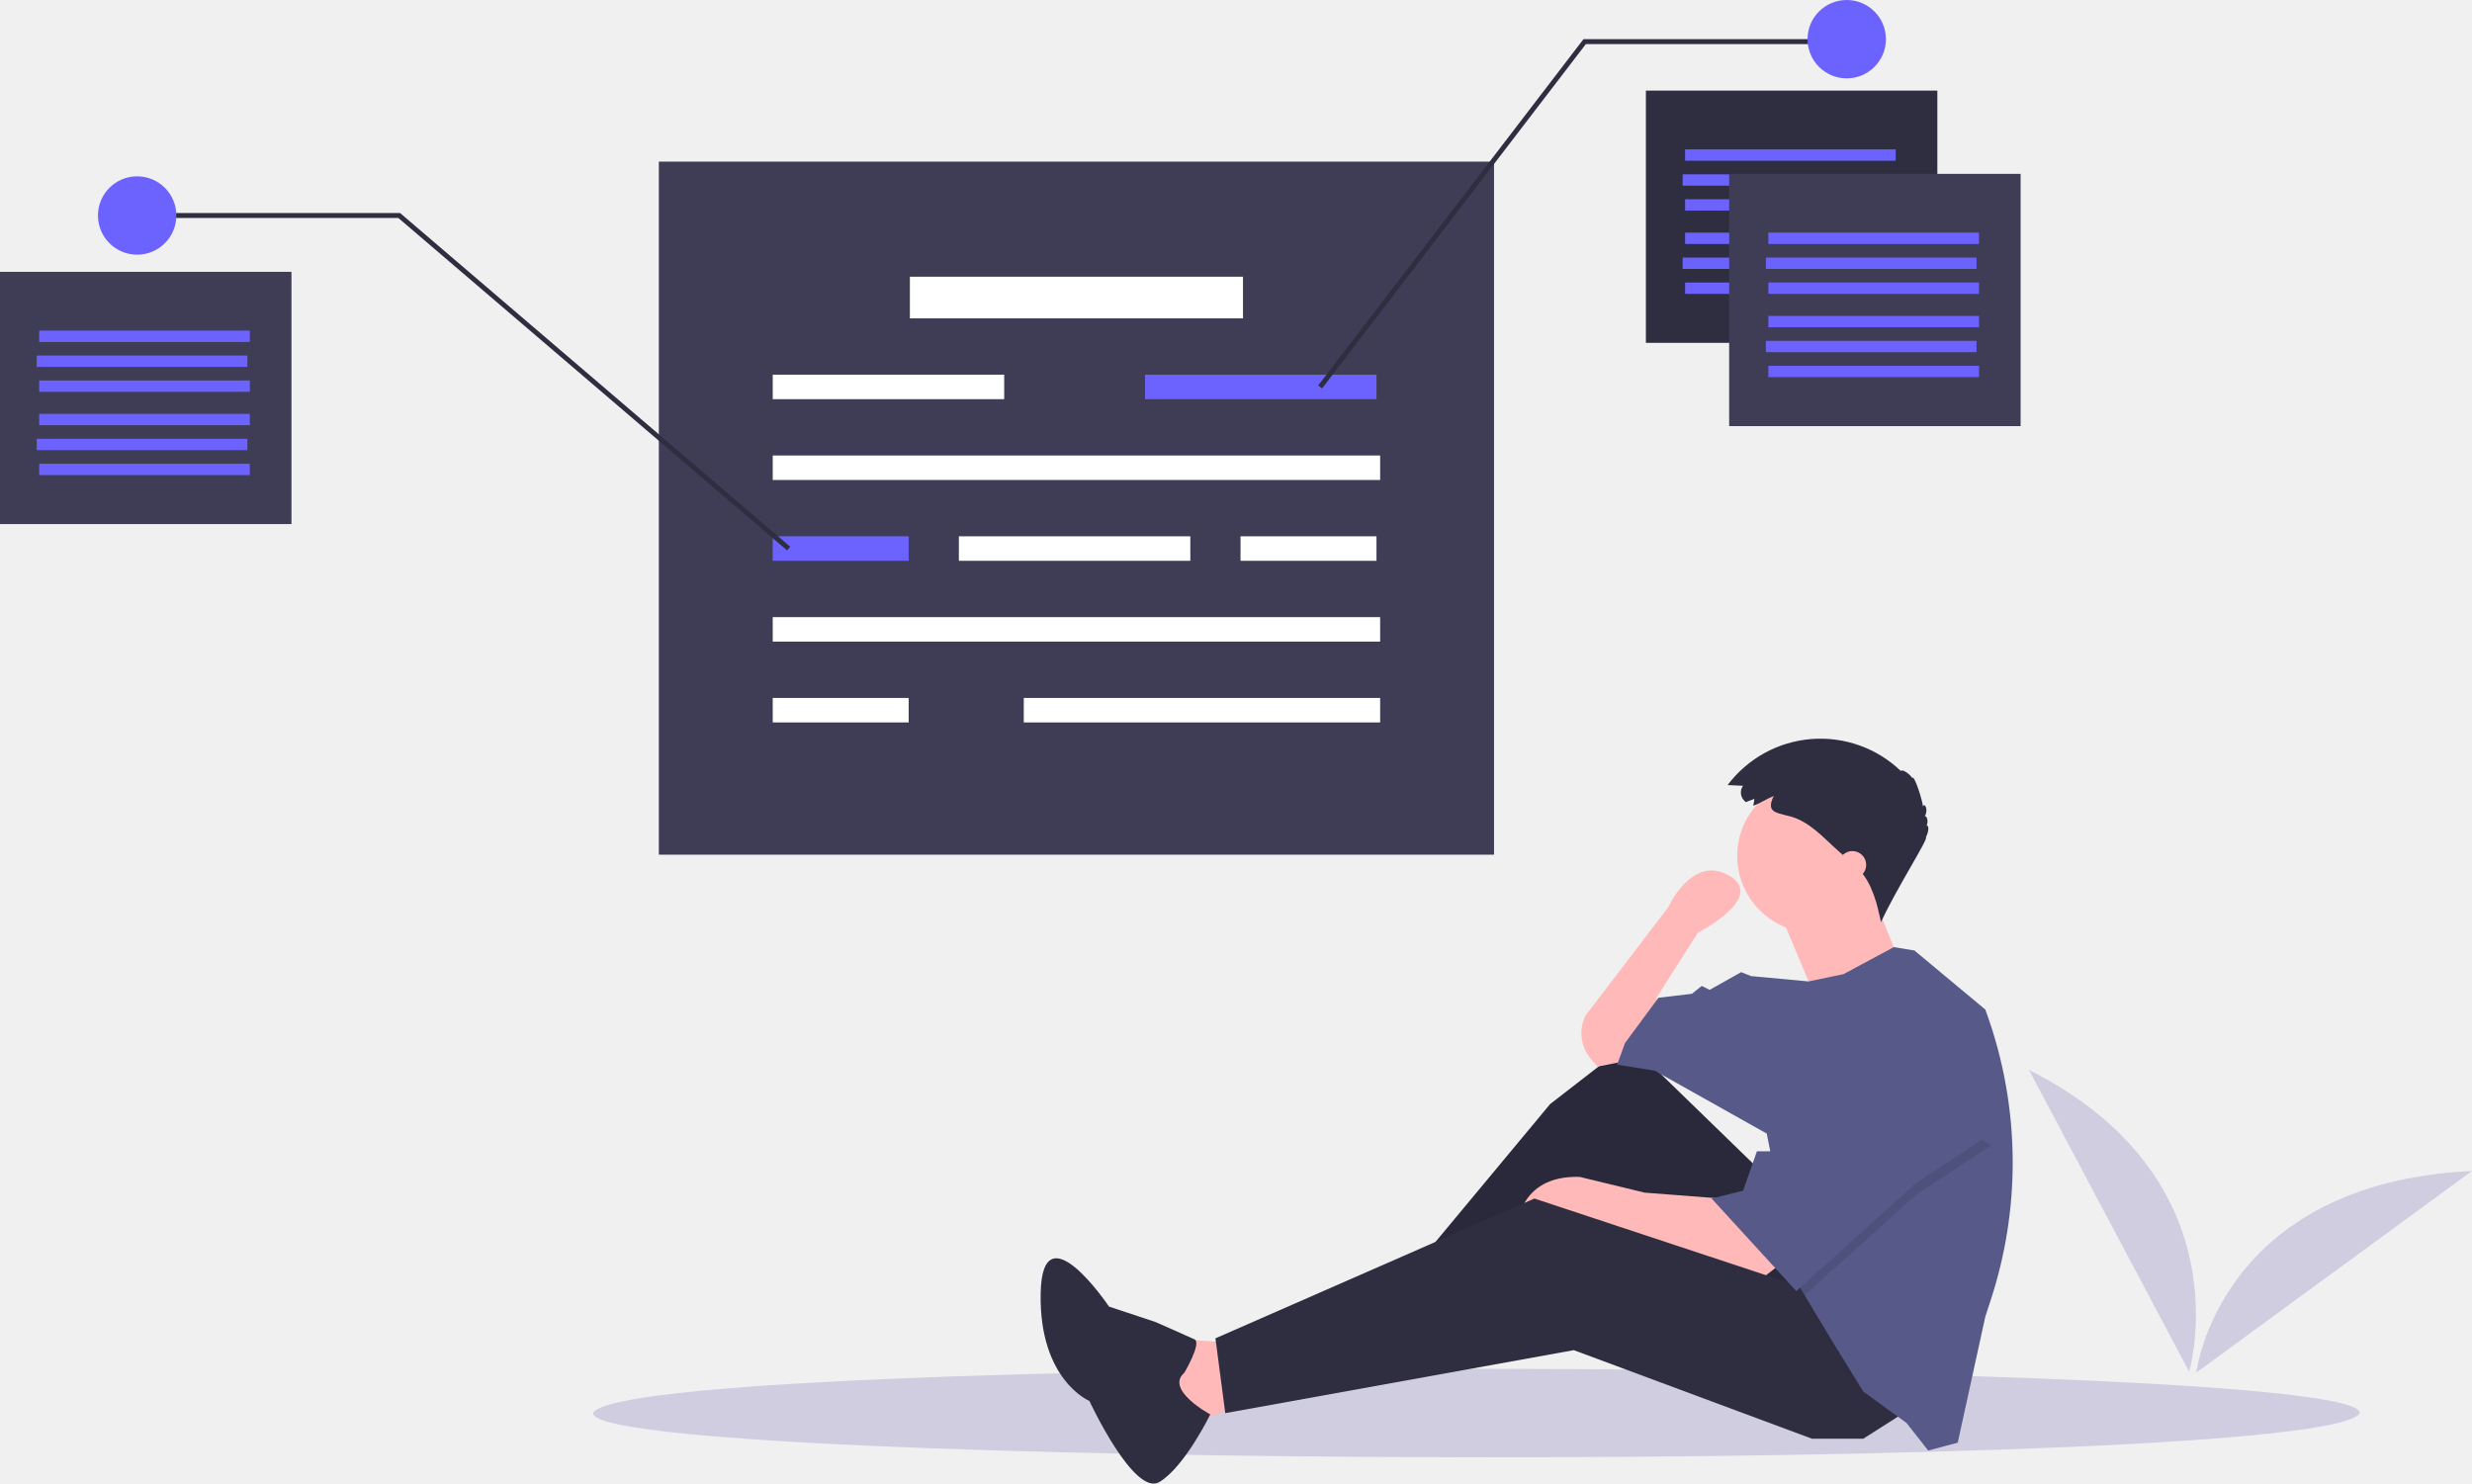
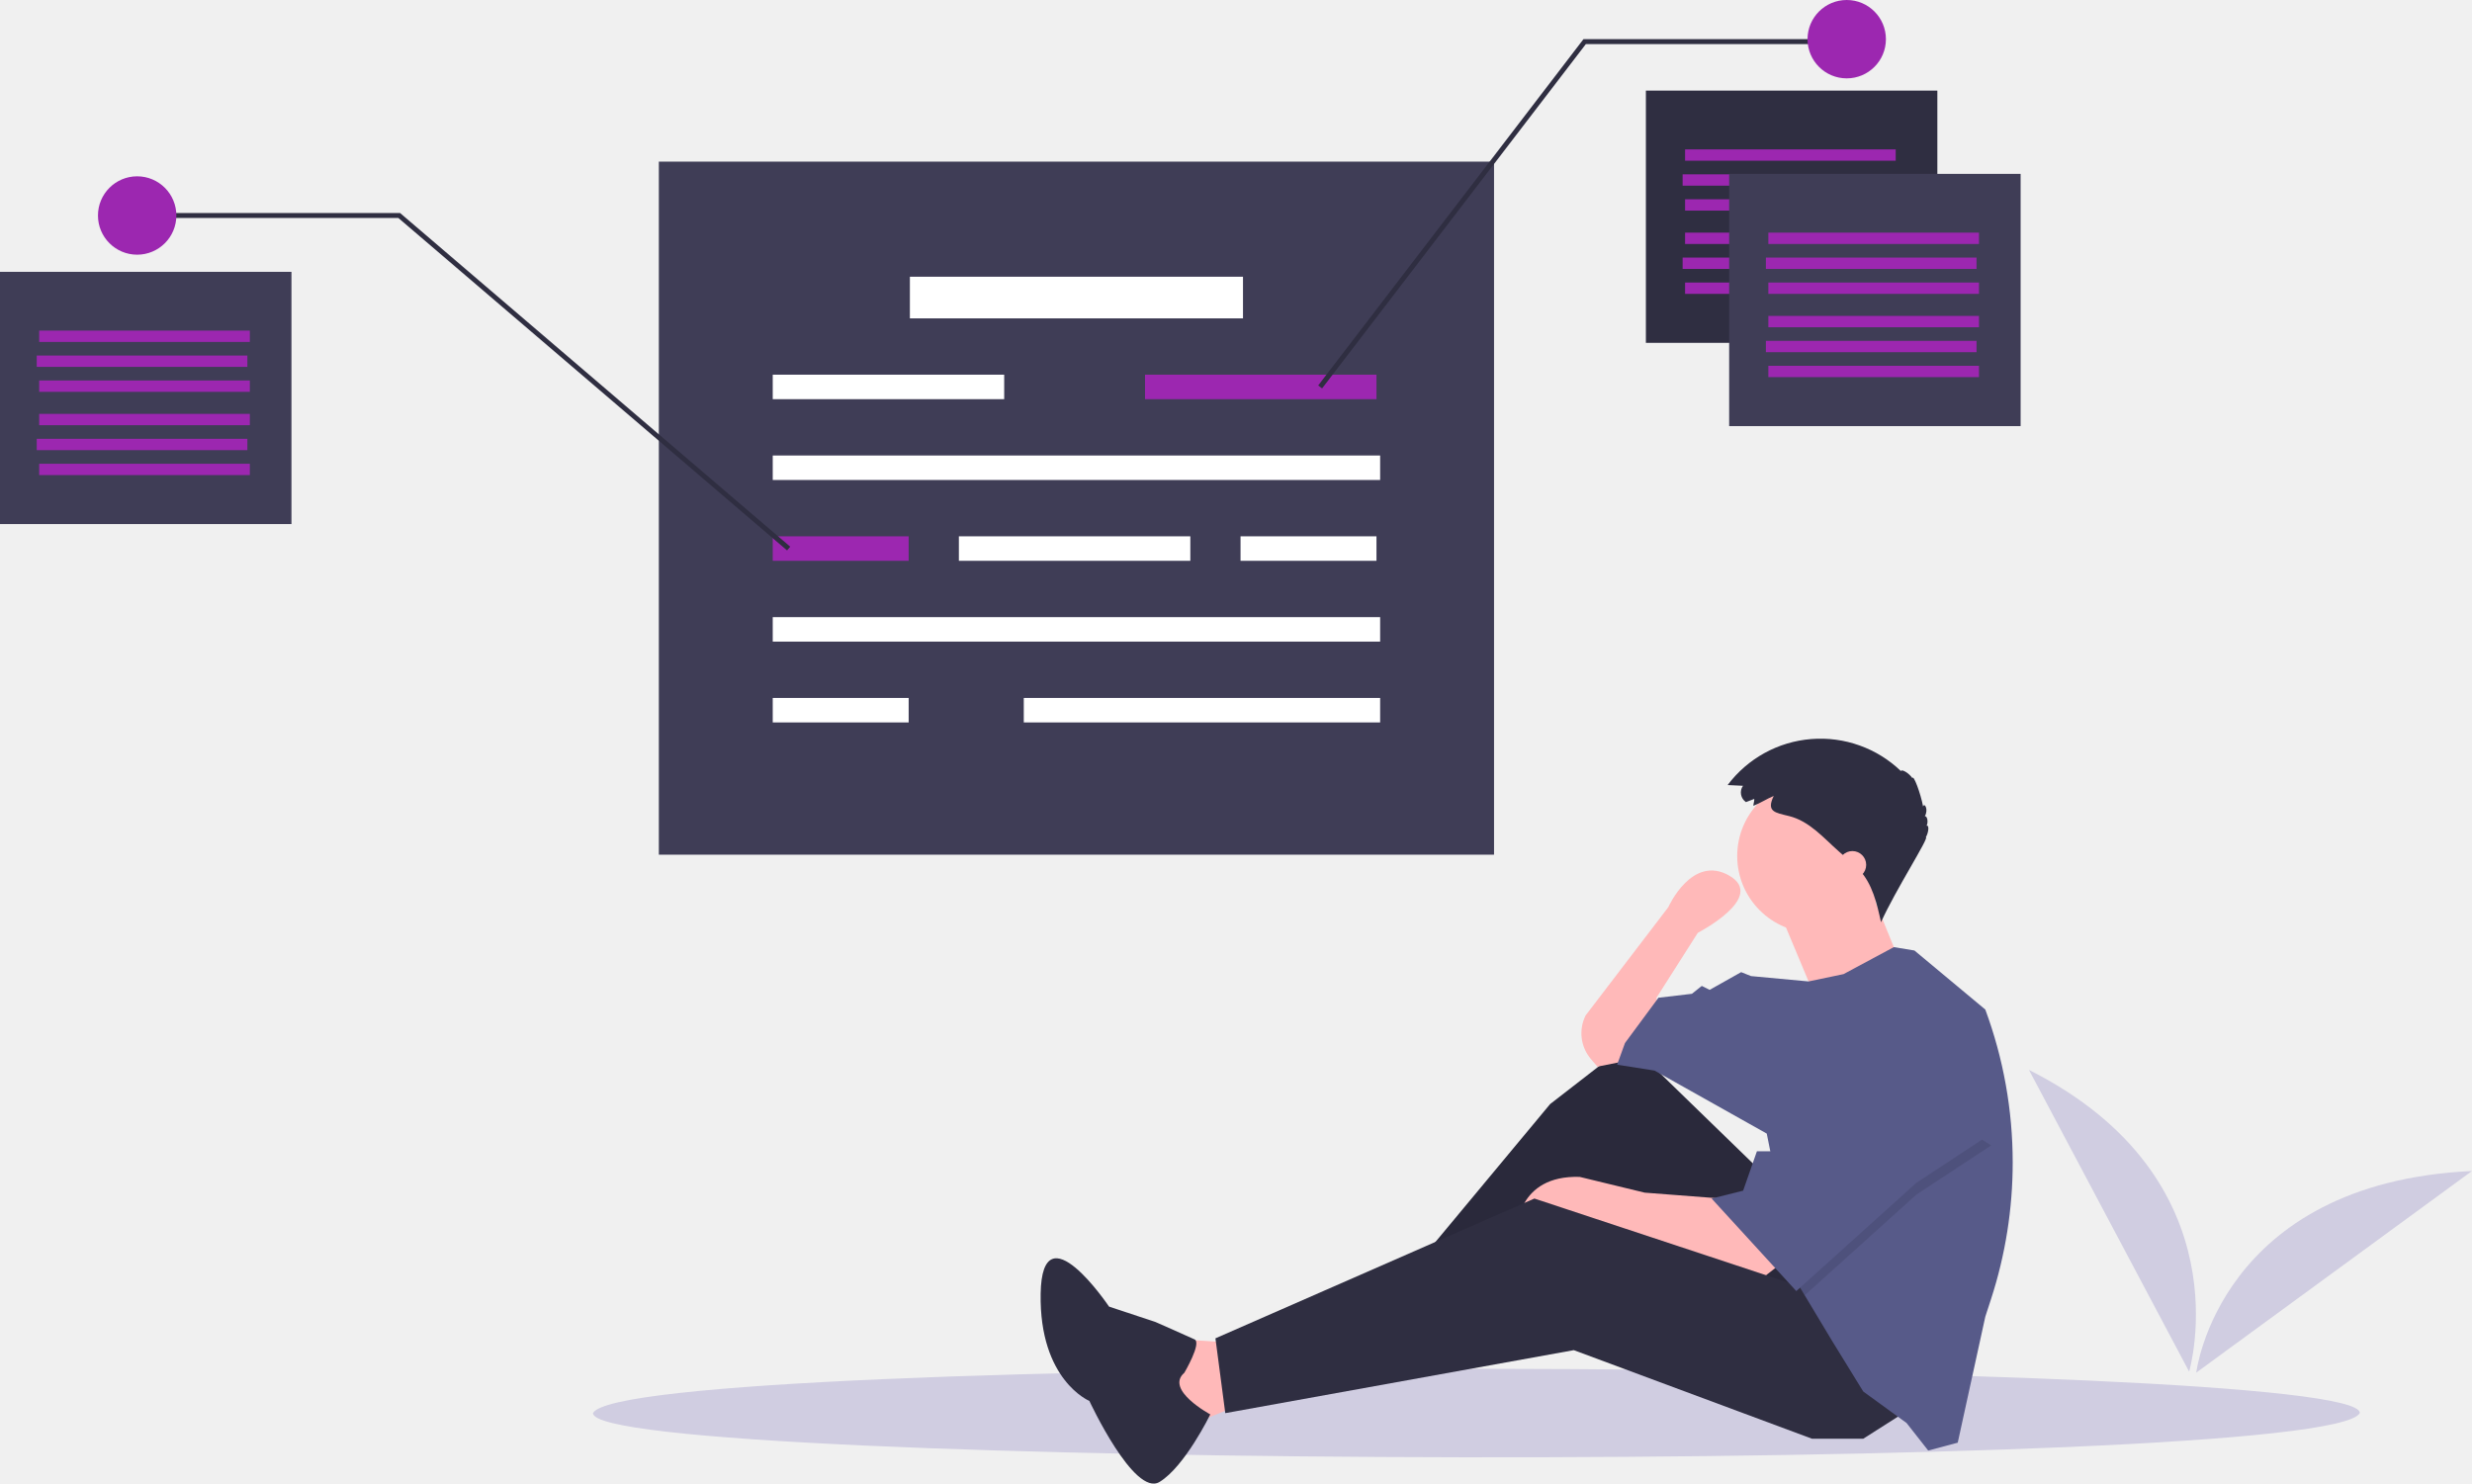
<svg xmlns="http://www.w3.org/2000/svg" id="ea878d0f-c60d-4637-874b-f3bcf7dfa137" data-name="Layer 1" width="1038.655" height="623.437" viewBox="0 0 1038.655 623.437">
  <path d="M1072.184,732.074c-13.897,25.876-743.449,23.704-742.343-.002C343.737,706.197,1073.289,708.37,1072.184,732.074Z" transform="translate(-80.67256 -138.2817)" fill="#d0cde1" />
  <rect x="691.549" y="38.076" width="122.462" height="105.996" fill="#2f2e41" />
  <rect x="276.825" y="67.92" width="350.92" height="291.233" fill="#3f3d56" />
  <rect x="382.307" y="116.287" width="139.956" height="17.495" fill="#fff" />
  <rect x="324.678" y="157.451" width="97.249" height="10.291" fill="#fff" />
  <rect x="402.889" y="225.371" width="97.249" height="10.291" fill="#fff" />
-   <rect x="481.1" y="157.451" width="97.249" height="10.291" fill="#6c63ff" />
-   <rect x="708.015" y="97.764" width="88.502" height="4.764" fill="#6c63ff" />
-   <rect x="706.985" y="108.245" width="88.502" height="4.764" fill="#6c63ff" />
-   <rect x="708.015" y="118.727" width="88.502" height="4.764" fill="#6c63ff" />
-   <rect x="708.015" y="62.775" width="88.502" height="4.764" fill="#6c63ff" />
-   <rect x="706.985" y="73.256" width="88.502" height="4.764" fill="#6c63ff" />
-   <rect x="708.015" y="83.738" width="88.502" height="4.764" fill="#6c63ff" />
+   <rect x="481.1" y="157.451" width="97.249" height="10.291" fill="#9c27b0" />
+   <rect x="708.015" y="97.764" width="88.502" height="4.764" fill="#9c27b0" />
+   <rect x="706.985" y="108.245" width="88.502" height="4.764" fill="#9c27b0" />
+   <rect x="708.015" y="118.727" width="88.502" height="4.764" fill="#9c27b0" />
+   <rect x="708.015" y="62.775" width="88.502" height="4.764" fill="#9c27b0" />
+   <rect x="706.985" y="73.256" width="88.502" height="4.764" fill="#9c27b0" />
+   <rect x="708.015" y="83.738" width="88.502" height="4.764" fill="#9c27b0" />
  <rect x="726.538" y="73.065" width="122.462" height="105.996" fill="#3f3d56" />
-   <rect x="743.004" y="132.753" width="88.502" height="4.764" fill="#6c63ff" />
-   <rect x="741.975" y="143.234" width="88.502" height="4.764" fill="#6c63ff" />
-   <rect x="743.004" y="153.716" width="88.502" height="4.764" fill="#6c63ff" />
-   <rect x="743.004" y="97.764" width="88.502" height="4.764" fill="#6c63ff" />
-   <rect x="741.975" y="108.245" width="88.502" height="4.764" fill="#6c63ff" />
-   <rect x="743.004" y="118.727" width="88.502" height="4.764" fill="#6c63ff" />
+   <rect x="743.004" y="132.753" width="88.502" height="4.764" fill="#9c27b0" />
+   <rect x="741.975" y="143.234" width="88.502" height="4.764" fill="#9c27b0" />
+   <rect x="743.004" y="153.716" width="88.502" height="4.764" fill="#9c27b0" />
+   <rect x="743.004" y="97.764" width="88.502" height="4.764" fill="#9c27b0" />
+   <rect x="741.975" y="108.245" width="88.502" height="4.764" fill="#9c27b0" />
+   <rect x="743.004" y="118.727" width="88.502" height="4.764" fill="#9c27b0" />
  <rect y="114.229" width="122.462" height="105.996" fill="#3f3d56" />
-   <rect x="16.465" y="173.916" width="88.502" height="4.764" fill="#6c63ff" />
-   <rect x="15.436" y="184.398" width="88.502" height="4.764" fill="#6c63ff" />
-   <rect x="16.465" y="194.879" width="88.502" height="4.764" fill="#6c63ff" />
-   <rect x="16.465" y="138.927" width="88.502" height="4.764" fill="#6c63ff" />
-   <rect x="15.436" y="149.409" width="88.502" height="4.764" fill="#6c63ff" />
-   <rect x="16.465" y="159.89" width="88.502" height="4.764" fill="#6c63ff" />
+   <rect x="16.465" y="173.916" width="88.502" height="4.764" fill="#9c27b0" />
+   <rect x="15.436" y="184.398" width="88.502" height="4.764" fill="#9c27b0" />
+   <rect x="16.465" y="194.879" width="88.502" height="4.764" fill="#9c27b0" />
+   <rect x="16.465" y="138.927" width="88.502" height="4.764" fill="#9c27b0" />
+   <rect x="15.436" y="149.409" width="88.502" height="4.764" fill="#9c27b0" />
+   <rect x="16.465" y="159.89" width="88.502" height="4.764" fill="#9c27b0" />
  <rect x="324.678" y="191.411" width="255.215" height="10.291" fill="#fff" />
-   <rect x="324.678" y="225.371" width="57.115" height="10.291" fill="#6c63ff" />
+   <rect x="324.678" y="225.371" width="57.115" height="10.291" fill="#9c27b0" />
  <rect x="324.678" y="293.291" width="57.115" height="10.291" fill="#fff" />
  <rect x="521.235" y="225.371" width="57.115" height="10.291" fill="#fff" />
  <rect x="324.678" y="259.331" width="255.215" height="10.291" fill="#fff" />
  <rect x="430.16" y="293.291" width="149.733" height="10.291" fill="#fff" />
  <polygon points="555.497 163.222 553.863 161.971 665.313 16.465 775.935 16.465 775.935 18.524 666.33 18.524 555.497 163.222" fill="#2f2e41" />
  <polygon points="330.698 231.298 167.362 91.589 57.629 91.589 57.629 89.531 168.122 89.531 332.036 229.734 330.698 231.298" fill="#2f2e41" />
-   <circle cx="775.935" cy="16.465" r="16.465" fill="#6c63ff" />
-   <circle cx="57.629" cy="90.56" r="16.465" fill="#6c63ff" />
+   <circle cx="775.935" cy="16.465" r="16.465" fill="#9c27b0" />
+   <circle cx="57.629" cy="90.56" r="16.465" fill="#9c27b0" />
  <path d="M1000.476,714.661s24.011-80.786-67.299-126.781Z" transform="translate(-80.67256 -138.2817)" fill="#d0cde1" />
  <path d="M1003.468,715.092s9.518-79.732,115.859-84.73Z" transform="translate(-80.67256 -138.2817)" fill="#d0cde1" />
  <polygon points="514.823 564.05 490.004 562.396 498.277 599.624 526.405 588.042 514.823 564.05" fill="#ffb9b9" />
  <polygon points="742.332 494.556 684.421 438.3 651.329 463.946 585.971 542.54 593.417 554.122 672.839 500.348 726.613 570.669 777.906 545.022 742.332 494.556" fill="#2f2e41" />
  <polygon points="742.332 494.556 684.421 438.3 651.329 463.946 585.971 542.54 593.417 554.122 672.839 500.348 726.613 570.669 777.906 545.022 742.332 494.556" opacity="0.1" />
  <path d="M827.969,670.067l-7.446,5.791-60.393-20.683-14.064-5.791L717.937,655.175s0-23.165,26.474-22.337l27.301,6.618,32.265,2.482Z" transform="translate(-80.67256 -138.2817)" fill="#ffb9b9" />
  <polygon points="801.071 593.006 782.87 604.588 761.36 604.588 661.256 567.359 514.823 593.833 510.686 562.396 644.71 503.657 762.188 542.54 801.071 593.006" fill="#2f2e41" />
  <path d="M764.266,584.027l-12.41,2.482-2.704-3.155a16.717,16.717,0,0,1-2.26-18.355h0l34.747-45.502s9.928-22.337,25.646-13.237-13.237,23.992-13.237,23.992l-17.373,27.301,1.655,14.064Z" transform="translate(-80.67256 -138.2817)" fill="#ffb9b9" />
  <circle cx="762.188" cy="359.705" r="32.265" fill="#ffb9b9" />
  <path d="M828.382,521.565l14.892,35.574,35.574-14.892s-11.582-28.128-11.582-28.956S828.382,521.565,828.382,521.565Z" transform="translate(-80.67256 -138.2817)" fill="#ffb9b9" />
  <path d="M926.344,626.807a185.383,185.383,0,0,1-9.092,57.341l-2.416,7.429-11.582,52.948-12.41,3.309-9.1-11.582-18.201-13.237-13.237-21.51-11.351-18.912-3.541-5.907-12.41-62.048-47.156-26.474-15.719-2.482,3.309-9.1L777.503,557.553l14.064-1.655,4.137-3.309,3.309,1.655,13.237-7.446,4.137,1.655,24.19,2.25,14.693-3.078,21.129-11.342,8.654,1.415,29.783,24.819A185.22,185.22,0,0,1,926.344,626.807Z" transform="translate(-80.67256 -138.2817)" fill="#575a89" />
  <path d="M578.295,715.142s7.41-12.559,4.28-14.025-16.422-7.311-16.422-7.311l-19.492-6.46s-28.126-41.801-28.743-5.45S538.397,726.985,538.397,726.985s18.816,40.493,29.474,34.036,21.323-28.376,21.323-28.376S569.974,722.313,578.295,715.142Z" transform="translate(-80.67256 -138.2817)" fill="#2f2e41" />
  <polygon points="836.645 481.32 805.208 502.002 758.283 544.311 754.742 538.404 744.814 488.765 747.296 488.765 772.943 441.609 836.645 481.32" opacity="0.1" />
  <polygon points="772.943 436.645 747.296 483.801 738.196 483.801 732.405 500.348 719.168 503.657 754.742 542.54 805.208 497.038 836.645 476.356 772.943 436.645" fill="#575a89" />
  <path d="M817.765,473.997l-3.496,1.345a4.88,4.88,0,0,1-1.248-6.86l-6.46-.302a48.782,48.782,0,0,1,72.825-5.87c.294-1.013,3.5.958,4.809,2.956.44-1.648,3.446,6.32,4.509,11.952.492-1.875,2.385,1.152.727,4.057,1.051-.154,1.525,2.535.712,4.032,1.149-.54.956,2.669-.291,4.813,1.64-.146-12.935,22.476-18.837,35.696-1.714-7.873-3.64-16.164-9.166-22.029-.939-.997-1.968-1.905-2.995-2.811l-5.554-4.902c-6.458-5.7-12.332-12.736-20.935-14.866-5.912-1.464-9.651-1.795-6.429-8.457-2.911,1.215-5.629,3.021-8.566,4.15C817.411,475.97,817.822,474.928,817.765,473.997Z" transform="translate(-80.67256 -138.2817)" fill="#2f2e41" />
  <circle cx="778.32" cy="363.428" r="5.791" fill="#ffb9b9" />
</svg>
